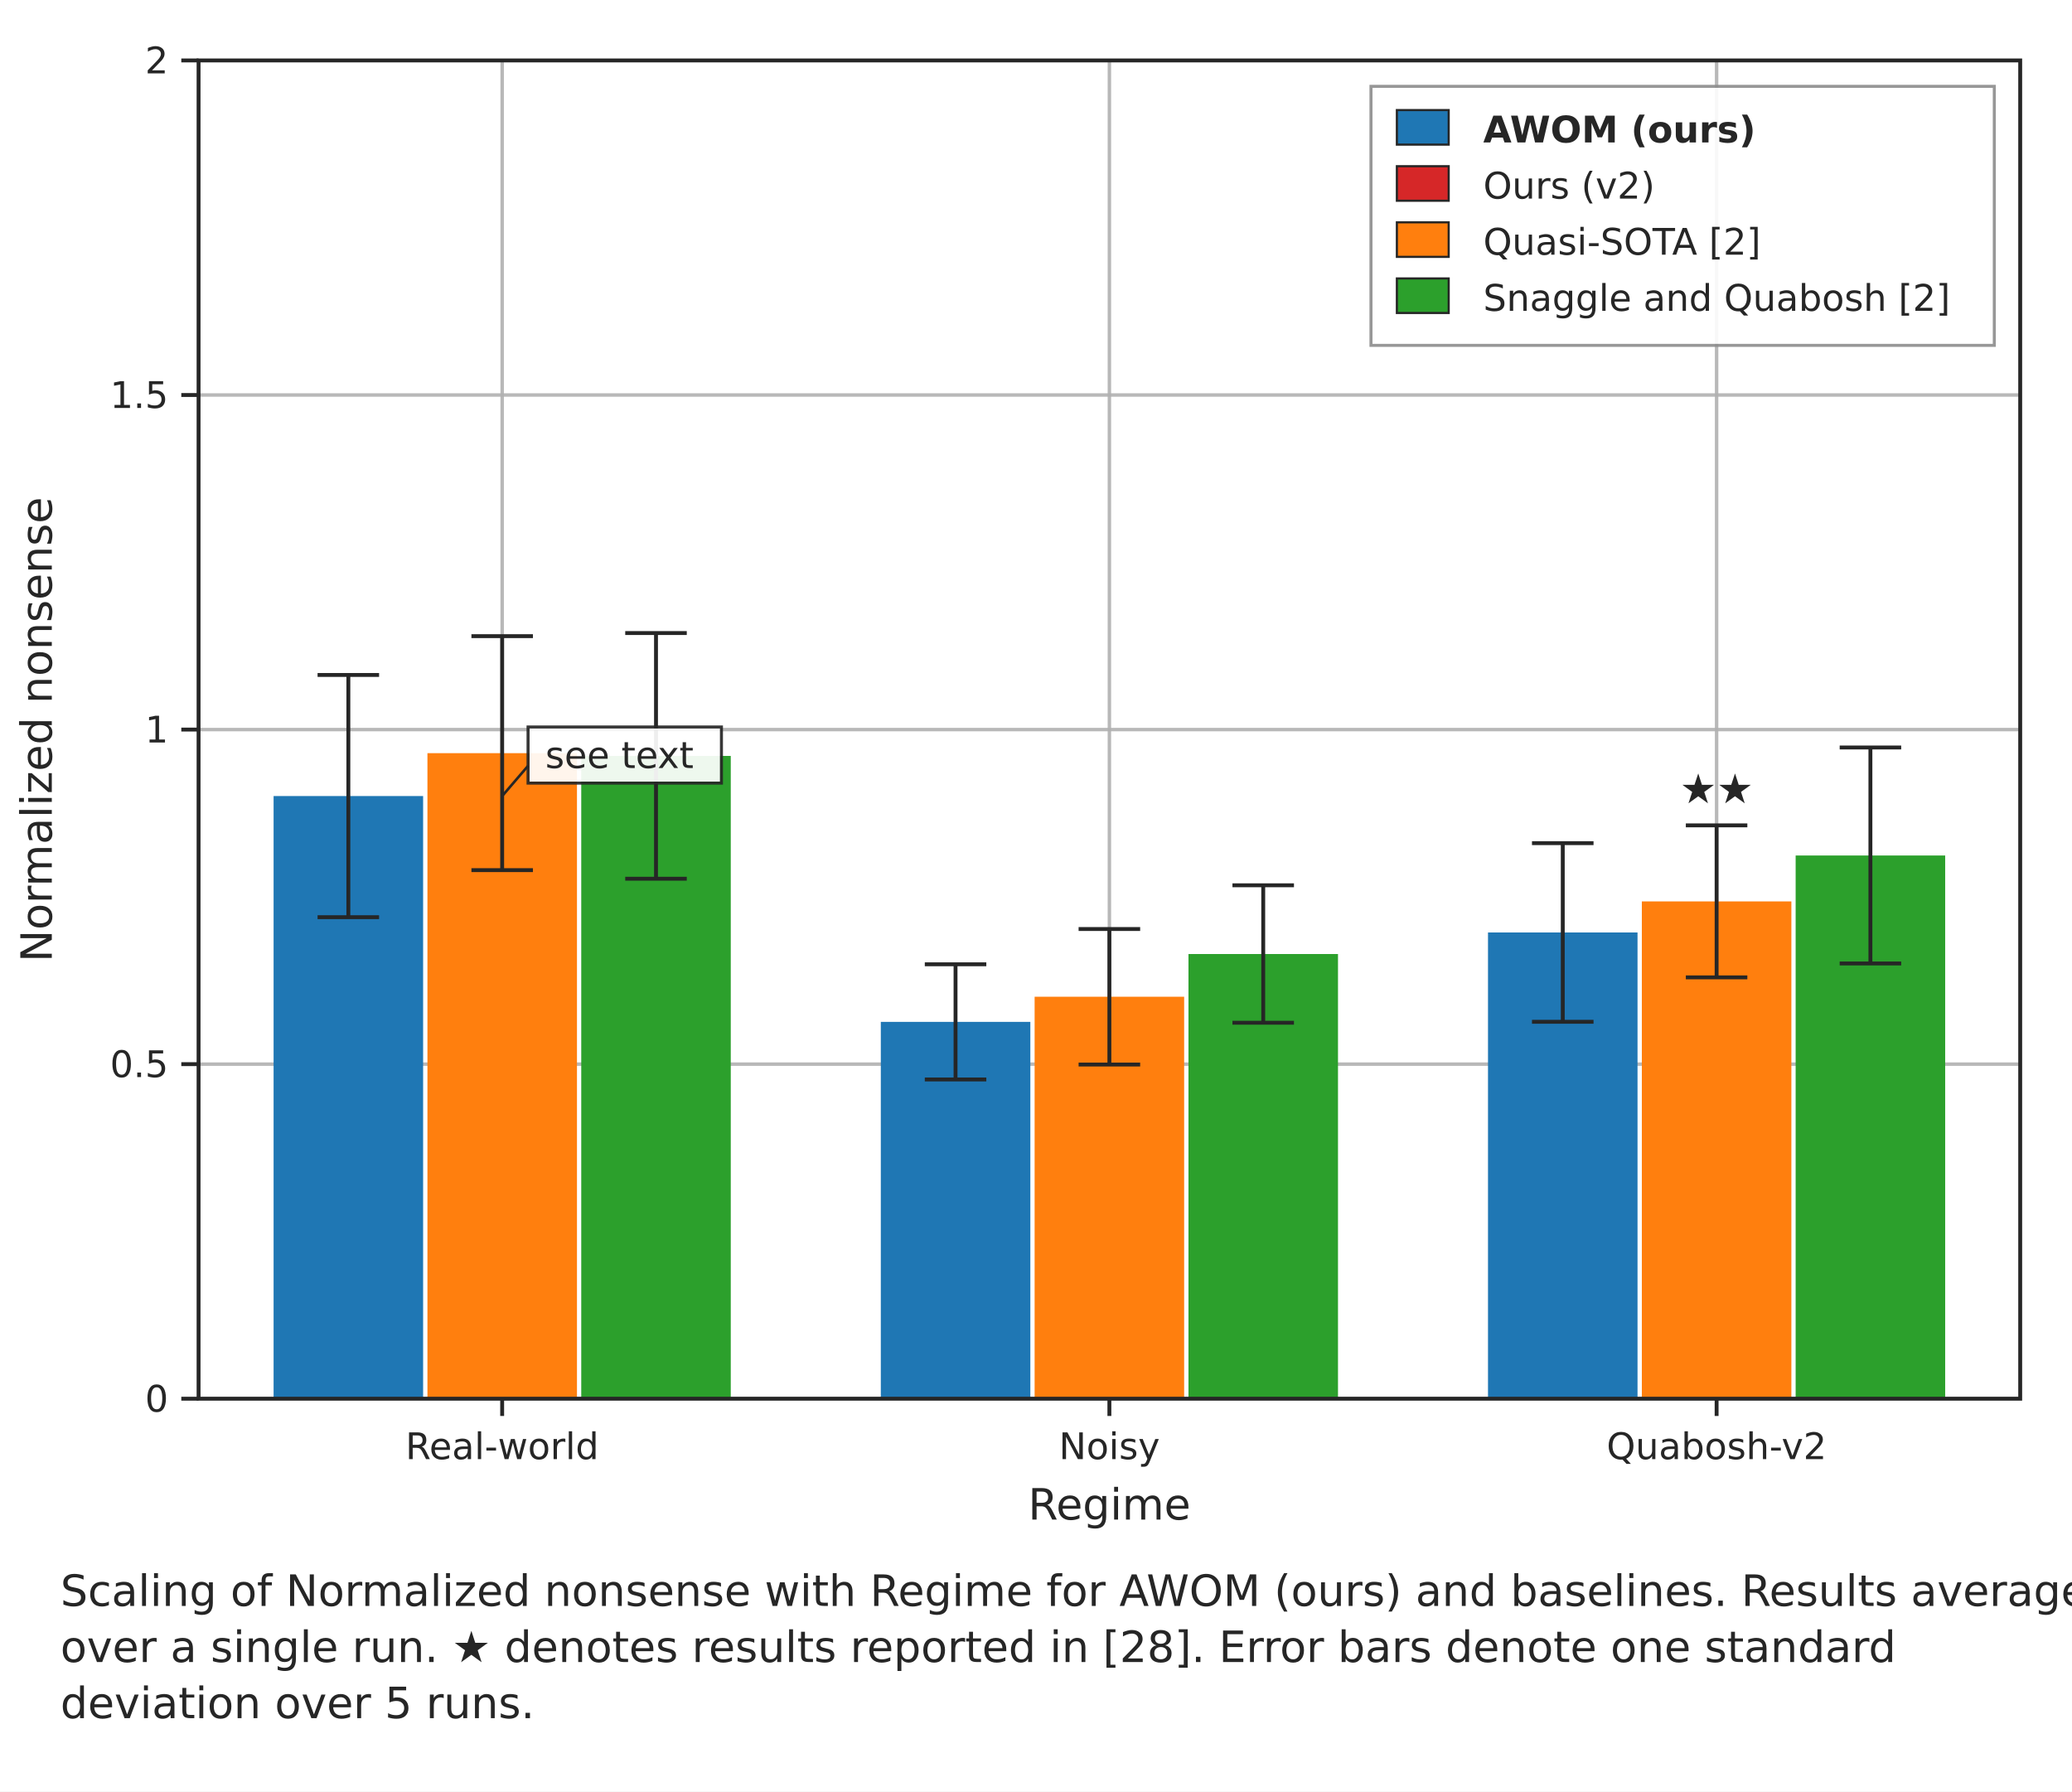
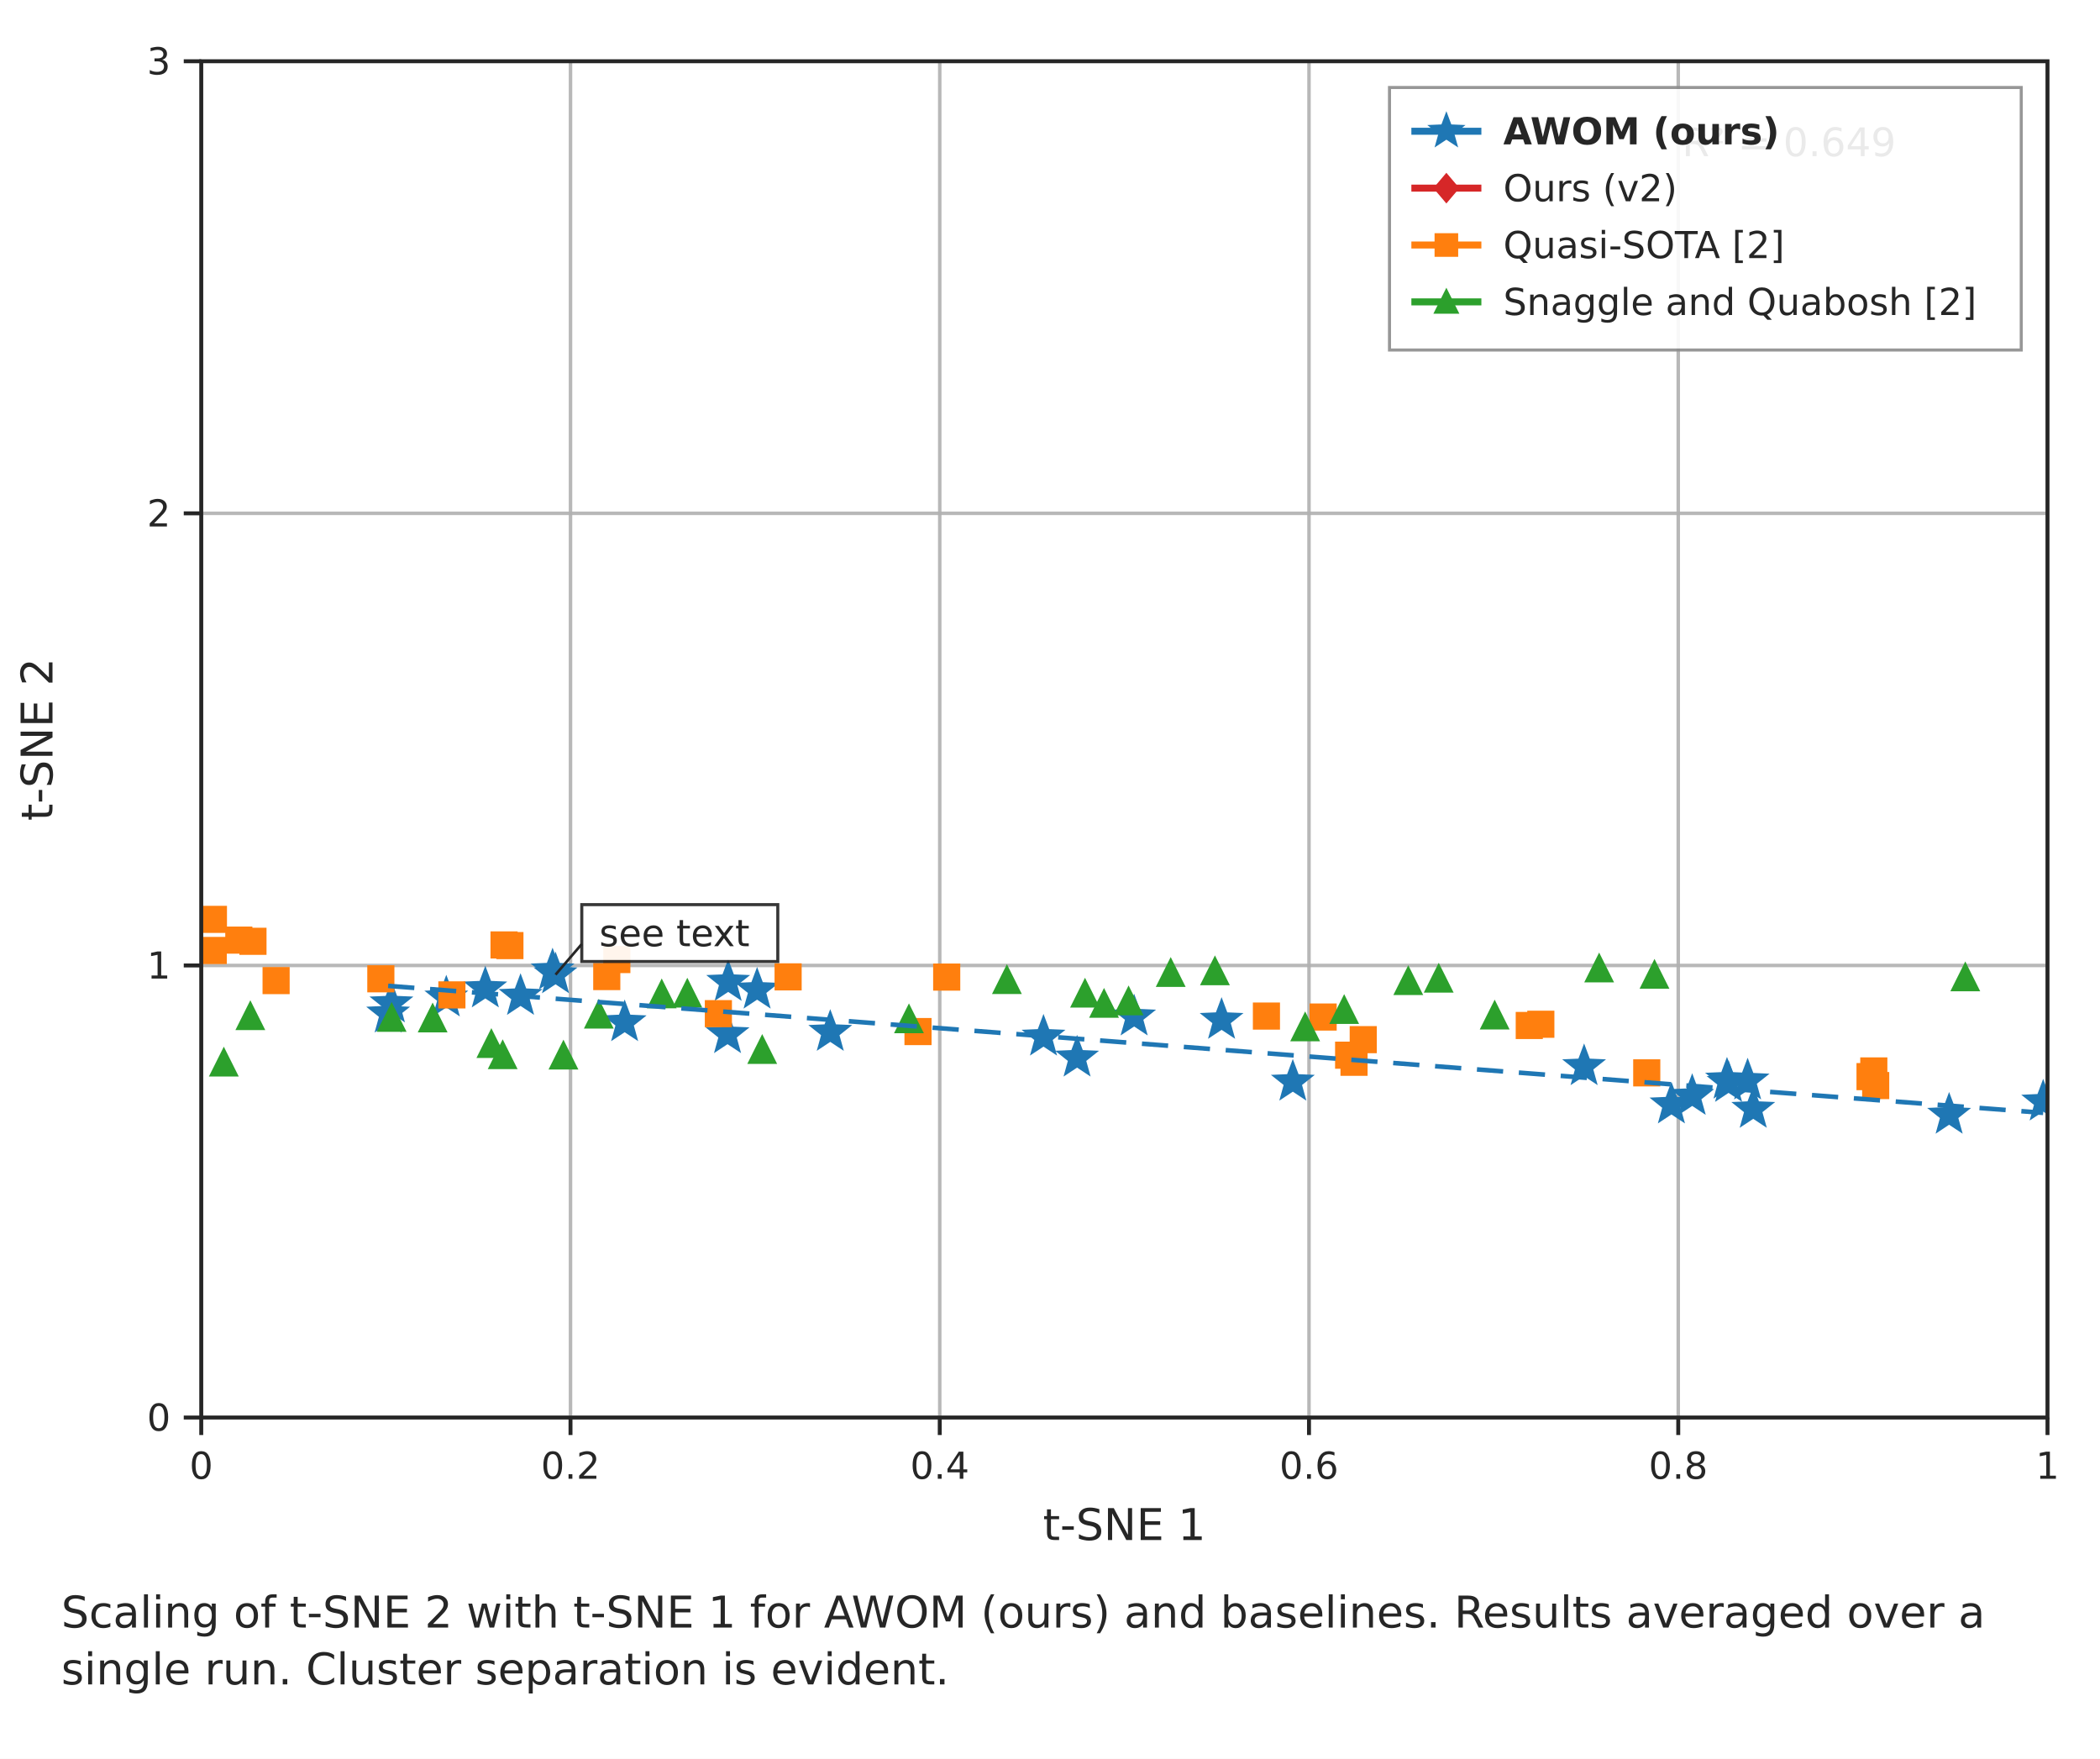
- <svg xmlns="http://www.w3.org/2000/svg" viewBox="0 0 480 415" width="480" height="415" font-family="'DejaVu Sans', 'Helvetica Neue', Helvetica, Arial, sans-serif" role="img">
+ <svg xmlns="http://www.w3.org/2000/svg" viewBox="0 0 480 402" width="480" height="402" font-family="'DejaVu Sans', 'Helvetica Neue', Helvetica, Arial, sans-serif" role="img">
  <defs>
    <pattern id="hatch0" width="5" height="5" patternUnits="userSpaceOnUse" patternTransform="rotate(45)">
      <line x1="0" y1="0" x2="0" y2="5" stroke="#555555" stroke-width="1" />
    </pattern>
    <pattern id="hatch1" width="5" height="5" patternUnits="userSpaceOnUse" patternTransform="rotate(135)">
      <line x1="0" y1="0" x2="0" y2="5" stroke="#555555" stroke-width="1" />
    </pattern>
    <pattern id="hatch2" width="5" height="5" patternUnits="userSpaceOnUse" patternTransform="rotate(0)">
      <line x1="0" y1="0" x2="0" y2="5" stroke="#555555" stroke-width="1" />
    </pattern>
    <pattern id="hatch3" width="5" height="5" patternUnits="userSpaceOnUse" patternTransform="rotate(90)">
      <line x1="0" y1="0" x2="0" y2="5" stroke="#555555" stroke-width="1" />
    </pattern>
  </defs>
-   <rect x="0" y="0" width="480" height="415" fill="#ffffff" />
+   <rect x="0" y="0" width="480" height="402" fill="#ffffff" />
  <g transform="translate(0,0)">
    <clipPath id="clip0">
      <rect x="46" y="14" width="422" height="310" />
    </clipPath>
    <g clip-path="url(#clip0)">
-       <line x1="116.33" y1="14" x2="116.33" y2="324" stroke="#b0b0b0" stroke-width="0.8" opacity="0.9" />
-       <line x1="257" y1="14" x2="257" y2="324" stroke="#b0b0b0" stroke-width="0.8" opacity="0.9" />
-       <line x1="397.67" y1="14" x2="397.67" y2="324" stroke="#b0b0b0" stroke-width="0.8" opacity="0.9" />
+       <line x1="46" y1="14" x2="46" y2="324" stroke="#b0b0b0" stroke-width="0.8" opacity="0.9" />
+       <line x1="130.4" y1="14" x2="130.4" y2="324" stroke="#b0b0b0" stroke-width="0.8" opacity="0.9" />
+       <line x1="214.8" y1="14" x2="214.8" y2="324" stroke="#b0b0b0" stroke-width="0.8" opacity="0.9" />
+       <line x1="299.2" y1="14" x2="299.2" y2="324" stroke="#b0b0b0" stroke-width="0.8" opacity="0.9" />
+       <line x1="383.6" y1="14" x2="383.6" y2="324" stroke="#b0b0b0" stroke-width="0.8" opacity="0.9" />
+       <line x1="468" y1="14" x2="468" y2="324" stroke="#b0b0b0" stroke-width="0.8" opacity="0.9" />
      <line x1="46" y1="324" x2="468" y2="324" stroke="#b0b0b0" stroke-width="0.8" opacity="0.9" />
-       <line x1="46" y1="246.5" x2="468" y2="246.5" stroke="#b0b0b0" stroke-width="0.8" opacity="0.9" />
-       <line x1="46" y1="169" x2="468" y2="169" stroke="#b0b0b0" stroke-width="0.8" opacity="0.9" />
-       <line x1="46" y1="91.5" x2="468" y2="91.5" stroke="#b0b0b0" stroke-width="0.8" opacity="0.9" />
+       <line x1="46" y1="220.67" x2="468" y2="220.67" stroke="#b0b0b0" stroke-width="0.8" opacity="0.9" />
+       <line x1="46" y1="117.33" x2="468" y2="117.33" stroke="#b0b0b0" stroke-width="0.8" opacity="0.9" />
      <line x1="46" y1="14" x2="468" y2="14" stroke="#b0b0b0" stroke-width="0.8" opacity="0.9" />
-       <rect x="63.38" y="184.4" width="34.64" height="139.6" fill="#1f77b4" stroke="none" stroke-width="0" />
-       <line x1="80.7" y1="212.46" x2="80.7" y2="156.35" stroke="#262626" stroke-width="0.9" />
-       <line x1="73.57" y1="212.46" x2="87.82" y2="212.46" stroke="#262626" stroke-width="0.9" />
-       <line x1="73.57" y1="156.35" x2="87.82" y2="156.35" stroke="#262626" stroke-width="0.9" />
-       <rect x="204.05" y="236.71" width="34.64" height="87.29" fill="#1f77b4" stroke="none" stroke-width="0" />
-       <line x1="221.36" y1="250.05" x2="221.36" y2="223.37" stroke="#262626" stroke-width="0.9" />
-       <line x1="214.24" y1="250.05" x2="228.49" y2="250.05" stroke="#262626" stroke-width="0.9" />
-       <line x1="214.24" y1="223.37" x2="228.49" y2="223.37" stroke="#262626" stroke-width="0.9" />
-       <rect x="344.71" y="216" width="34.64" height="108" fill="#1f77b4" stroke="none" stroke-width="0" />
-       <line x1="362.03" y1="236.69" x2="362.03" y2="195.31" stroke="#262626" stroke-width="0.9" />
-       <line x1="354.9" y1="236.69" x2="369.16" y2="236.69" stroke="#262626" stroke-width="0.9" />
-       <line x1="354.9" y1="195.31" x2="369.16" y2="195.31" stroke="#262626" stroke-width="0.9" />
-       <rect x="99.02" y="174.46" width="34.64" height="149.54" fill="#ff7f0e" stroke="none" stroke-width="0" />
-       <line x1="116.33" y1="201.56" x2="116.33" y2="147.36" stroke="#262626" stroke-width="0.9" />
-       <line x1="109.21" y1="201.56" x2="123.46" y2="201.56" stroke="#262626" stroke-width="0.9" />
-       <line x1="109.21" y1="147.36" x2="123.46" y2="147.36" stroke="#262626" stroke-width="0.9" />
-       <rect x="239.68" y="230.89" width="34.64" height="93.11" fill="#ff7f0e" stroke="none" stroke-width="0" />
-       <line x1="257" y1="246.59" x2="257" y2="215.2" stroke="#262626" stroke-width="0.9" />
-       <line x1="249.87" y1="246.59" x2="264.13" y2="246.59" stroke="#262626" stroke-width="0.9" />
-       <line x1="249.87" y1="215.2" x2="264.13" y2="215.2" stroke="#262626" stroke-width="0.9" />
-       <rect x="380.35" y="208.8" width="34.64" height="115.2" fill="#ff7f0e" stroke="none" stroke-width="0" />
-       <line x1="397.67" y1="226.4" x2="397.67" y2="191.19" stroke="#262626" stroke-width="0.9" />
-       <line x1="390.54" y1="226.4" x2="404.79" y2="226.4" stroke="#262626" stroke-width="0.9" />
-       <line x1="390.54" y1="191.19" x2="404.79" y2="191.19" stroke="#262626" stroke-width="0.9" />
-       <rect x="134.65" y="175.1" width="34.64" height="148.9" fill="#2ca02c" stroke="none" stroke-width="0" />
-       <line x1="151.97" y1="203.55" x2="151.97" y2="146.64" stroke="#262626" stroke-width="0.9" />
-       <line x1="144.84" y1="203.55" x2="159.1" y2="203.55" stroke="#262626" stroke-width="0.9" />
-       <line x1="144.84" y1="146.64" x2="159.1" y2="146.64" stroke="#262626" stroke-width="0.9" />
-       <rect x="275.32" y="220.99" width="34.64" height="103.01" fill="#2ca02c" stroke="none" stroke-width="0" />
-       <line x1="292.64" y1="236.91" x2="292.64" y2="205.07" stroke="#262626" stroke-width="0.9" />
-       <line x1="285.51" y1="236.91" x2="299.76" y2="236.91" stroke="#262626" stroke-width="0.9" />
-       <line x1="285.51" y1="205.07" x2="299.76" y2="205.07" stroke="#262626" stroke-width="0.9" />
-       <rect x="415.98" y="198.17" width="34.64" height="125.83" fill="#2ca02c" stroke="none" stroke-width="0" />
-       <line x1="433.3" y1="223.18" x2="433.3" y2="173.15" stroke="#262626" stroke-width="0.9" />
-       <line x1="426.18" y1="223.18" x2="440.43" y2="223.18" stroke="#262626" stroke-width="0.9" />
-       <line x1="426.18" y1="173.15" x2="440.43" y2="173.15" stroke="#262626" stroke-width="0.9" />
-       <text x="397.67" y="186.04" font-size="9.5" text-anchor="middle" fill="#262626">★★</text>
-       <rect x="122.33" y="168.4" width="44.8" height="13" fill="#ffffff" stroke="#262626" stroke-width="0.7" opacity="0.92" />
-       <text x="126.33" y="177.9" font-size="8.5" text-anchor="start" fill="#262626">see text</text>
-       <line x1="116.33" y1="184.4" x2="122.33" y2="177.4" stroke="#262626" stroke-width="0.6" />
+       <polygon points="467.01,246.58 468.31,250.06 472.02,250.23 469.12,252.54 470.11,256.12 467.01,254.07 463.91,256.12 464.91,252.54 462,250.23 465.71,250.06" fill="#1f77b4" />
+       <polygon points="246.19,236.53 247.49,240.01 251.2,240.17 248.29,242.49 249.28,246.07 246.19,244.02 243.09,246.07 244.08,242.49 241.17,240.17 244.88,240.01" fill="#1f77b4" />
+       <polygon points="126.98,217.5 128.28,220.98 131.99,221.14 129.09,223.46 130.08,227.03 126.98,224.98 123.88,227.03 124.88,223.46 121.97,221.14 125.68,220.98" fill="#1f77b4" />
+       <polygon points="395.1,242.32 396.41,245.8 400.12,245.96 397.21,248.27 398.2,251.85 395.1,249.8 392.01,251.85 393,248.27 390.09,245.96 393.8,245.8" fill="#1f77b4" />
+       <polygon points="142.78,228.44 144.08,231.92 147.79,232.09 144.88,234.4 145.87,237.98 142.78,235.93 139.68,237.98 140.67,234.4 137.76,232.09 141.48,231.92" fill="#1f77b4" />
+       <polygon points="102.01,222.8 103.32,226.28 107.03,226.44 104.12,228.75 105.11,232.33 102.01,230.28 98.92,232.33 99.91,228.75 97,226.44 100.71,226.28" fill="#1f77b4" />
+       <polygon points="189.77,230.65 191.08,234.13 194.79,234.29 191.88,236.61 192.87,240.19 189.77,238.14 186.68,240.19 187.67,236.61 184.76,234.29 188.47,234.13" fill="#1f77b4" />
+       <polygon points="259.23,227.13 260.53,230.61 264.24,230.78 261.34,233.09 262.33,236.67 259.23,234.62 256.13,236.67 257.13,233.09 254.22,230.78 257.93,230.61" fill="#1f77b4" />
+       <polygon points="126.3,216.6 127.6,220.08 131.32,220.24 128.41,222.56 129.4,226.14 126.3,224.09 123.21,226.14 124.2,222.56 121.29,220.24 125,220.08" fill="#1f77b4" />
+       <polygon points="89.46,224.15 90.76,227.63 94.48,227.79 91.57,230.11 92.56,233.69 89.46,231.64 86.37,233.69 87.36,230.11 84.45,227.79 88.16,227.63" fill="#1f77b4" />
+       <polygon points="382.04,247.24 383.34,250.72 387.05,250.88 384.14,253.2 385.14,256.78 382.04,254.73 378.94,256.78 379.93,253.2 377.03,250.88 380.74,250.72" fill="#1f77b4" />
+       <polygon points="166.44,219.23 167.74,222.71 171.45,222.87 168.54,225.19 169.53,228.77 166.44,226.72 163.34,228.77 164.33,225.19 161.43,222.87 165.14,222.71" fill="#1f77b4" />
+       <polygon points="400.74,248.25 402.04,251.73 405.75,251.89 402.84,254.2 403.84,257.78 400.74,255.73 397.64,257.78 398.63,254.2 395.73,251.89 399.44,251.73" fill="#1f77b4" />
+       <polygon points="279.22,227.91 280.52,231.39 284.23,231.55 281.32,233.86 282.32,237.44 279.22,235.39 276.12,237.44 277.11,233.86 274.21,231.55 277.92,231.39" fill="#1f77b4" />
+       <polygon points="118.98,222.44 120.28,225.92 123.99,226.08 121.08,228.4 122.08,231.97 118.98,229.92 115.88,231.97 116.87,228.4 113.97,226.08 117.68,225.92" fill="#1f77b4" />
+       <polygon points="362.08,238.49 363.38,241.97 367.09,242.13 364.19,244.45 365.18,248.03 362.08,245.98 358.98,248.03 359.98,244.45 357.07,242.13 360.78,241.97" fill="#1f77b4" />
+       <polygon points="173.05,221.01 174.35,224.49 178.06,224.65 175.16,226.96 176.15,230.54 173.05,228.49 169.95,230.54 170.95,226.96 168.04,224.65 171.75,224.49" fill="#1f77b4" />
+       <polygon points="88.72,226.46 90.02,229.94 93.73,230.11 90.82,232.42 91.82,236 88.72,233.95 85.62,236 86.61,232.42 83.71,230.11 87.42,229.94" fill="#1f77b4" />
+       <polygon points="399.46,241.76 400.76,245.24 404.47,245.41 401.56,247.72 402.55,251.3 399.46,249.25 396.36,251.3 397.35,247.72 394.44,245.41 398.15,245.24" fill="#1f77b4" />
+       <polygon points="386.79,245.3 388.09,248.78 391.8,248.94 388.89,251.26 389.89,254.83 386.79,252.78 383.69,254.83 384.68,251.26 381.78,248.94 385.49,248.78" fill="#1f77b4" />
+       <polygon points="166.29,231.18 167.6,234.66 171.31,234.82 168.4,237.14 169.39,240.71 166.29,238.66 163.2,240.71 164.19,237.14 161.28,234.82 164.99,234.66" fill="#1f77b4" />
+       <polygon points="295.5,242.04 296.81,245.52 300.52,245.68 297.61,247.99 298.6,251.57 295.5,249.52 292.41,251.57 293.4,247.99 290.49,245.68 294.2,245.52" fill="#1f77b4" />
+       <polygon points="445.51,249.59 446.82,253.07 450.53,253.24 447.62,255.55 448.61,259.13 445.51,257.08 442.42,259.13 443.41,255.55 440.5,253.24 444.21,253.07" fill="#1f77b4" />
+       <polygon points="238.51,231.74 239.82,235.22 243.53,235.38 240.62,237.7 241.61,241.27 238.51,239.22 235.42,241.27 236.41,237.7 233.5,235.38 237.21,235.22" fill="#1f77b4" />
+       <polygon points="394.74,241.57 396.05,245.05 399.76,245.21 396.85,247.53 397.84,251.11 394.74,249.05 391.65,251.11 392.64,247.53 389.73,245.21 393.44,245.05" fill="#1f77b4" />
+       <polygon points="110.93,220.72 112.23,224.2 115.94,224.36 113.03,226.68 114.03,230.26 110.93,228.21 107.83,230.26 108.82,226.68 105.92,224.36 109.63,224.2" fill="#1f77b4" />
+       <rect x="346.45" y="231.29" width="6.2" height="6.2" fill="#ff7f0e" />
+       <rect x="177.04" y="220.18" width="6.2" height="6.2" fill="#ff7f0e" />
+       <rect x="113.45" y="213.03" width="6.2" height="6.2" fill="#ff7f0e" />
+       <rect x="135.59" y="220.11" width="6.2" height="6.2" fill="#ff7f0e" />
+       <rect x="305.16" y="238.08" width="6.2" height="6.2" fill="#ff7f0e" />
+       <rect x="308.5" y="234.53" width="6.2" height="6.2" fill="#ff7f0e" />
+       <rect x="54.72" y="212.05" width="6.2" height="6.2" fill="#ff7f0e" />
+       <rect x="206.73" y="232.68" width="6.2" height="6.2" fill="#ff7f0e" />
+       <rect x="306.39" y="239.7" width="6.2" height="6.2" fill="#ff7f0e" />
+       <rect x="161.1" y="228.59" width="6.2" height="6.2" fill="#ff7f0e" />
+       <rect x="83.95" y="220.62" width="6.2" height="6.2" fill="#ff7f0e" />
+       <rect x="425.63" y="245.02" width="6.2" height="6.2" fill="#ff7f0e" />
+       <rect x="373.3" y="242.12" width="6.2" height="6.2" fill="#ff7f0e" />
+       <rect x="299.33" y="229.36" width="6.2" height="6.2" fill="#ff7f0e" />
+       <rect x="45.64" y="214.15" width="6.2" height="6.2" fill="#ff7f0e" />
+       <rect x="45.68" y="207.04" width="6.2" height="6.2" fill="#ff7f0e" />
+       <rect x="100.19" y="224.3" width="6.2" height="6.2" fill="#ff7f0e" />
+       <rect x="213.29" y="220.23" width="6.2" height="6.2" fill="#ff7f0e" />
+       <rect x="60.01" y="221.03" width="6.2" height="6.2" fill="#ff7f0e" />
+       <rect x="424.34" y="242.98" width="6.2" height="6.2" fill="#ff7f0e" />
+       <rect x="349.09" y="231.01" width="6.2" height="6.2" fill="#ff7f0e" />
+       <rect x="425.2" y="241.68" width="6.2" height="6.2" fill="#ff7f0e" />
+       <rect x="112.11" y="212.88" width="6.2" height="6.2" fill="#ff7f0e" />
+       <rect x="51.49" y="211.78" width="6.2" height="6.2" fill="#ff7f0e" />
+       <rect x="286.37" y="229.14" width="6.2" height="6.2" fill="#ff7f0e" />
+       <rect x="137.89" y="216.22" width="6.2" height="6.2" fill="#ff7f0e" />
+       <polygon points="321.89,220.61 318.48,227.43 325.3,227.43" fill="#2ca02c" />
+       <polygon points="174.22,236.35 170.81,243.17 177.63,243.17" fill="#2ca02c" />
+       <polygon points="98.89,229.15 95.48,235.97 102.3,235.97" fill="#2ca02c" />
+       <polygon points="128.79,237.63 125.38,244.45 132.2,244.45" fill="#2ca02c" />
+       <polygon points="230.15,220.38 226.74,227.2 233.56,227.2" fill="#2ca02c" />
+       <polygon points="298.32,231.18 294.91,238 301.73,238" fill="#2ca02c" />
+       <polygon points="341.64,228.48 338.23,235.3 345.05,235.3" fill="#2ca02c" />
+       <polygon points="151.25,223.64 147.84,230.46 154.66,230.46" fill="#2ca02c" />
+       <polygon points="365.52,217.72 362.11,224.54 368.93,224.54" fill="#2ca02c" />
+       <polygon points="252.35,225.81 248.94,232.63 255.76,232.63" fill="#2ca02c" />
+       <polygon points="51.16,239.23 47.75,246.05 54.57,246.05" fill="#2ca02c" />
+       <polygon points="248,223.48 244.59,230.3 251.41,230.3" fill="#2ca02c" />
+       <polygon points="257.96,225.24 254.55,232.06 261.37,232.06" fill="#2ca02c" />
+       <polygon points="328.85,220.06 325.44,226.88 332.26,226.88" fill="#2ca02c" />
+       <polygon points="277.7,218.37 274.29,225.19 281.11,225.19" fill="#2ca02c" />
+       <polygon points="114.9,237.55 111.49,244.37 118.31,244.37" fill="#2ca02c" />
+       <polygon points="157.1,223.48 153.69,230.3 160.51,230.3" fill="#2ca02c" />
+       <polygon points="112.31,235 108.9,241.82 115.72,241.82" fill="#2ca02c" />
+       <polygon points="89.52,229.02 86.11,235.84 92.93,235.84" fill="#2ca02c" />
+       <polygon points="207.76,229.34 204.35,236.16 211.17,236.16" fill="#2ca02c" />
+       <polygon points="378.17,219.17 374.76,225.99 381.58,225.99" fill="#2ca02c" />
+       <polygon points="449.21,219.75 445.8,226.57 452.62,226.57" fill="#2ca02c" />
+       <polygon points="57.22,228.62 53.81,235.44 60.63,235.44" fill="#2ca02c" />
+       <polygon points="267.59,218.75 264.18,225.57 271,225.57" fill="#2ca02c" />
+       <polygon points="136.87,228.28 133.46,235.1 140.28,235.1" fill="#2ca02c" />
+       <polygon points="307.24,227.22 303.83,234.04 310.65,234.04" fill="#2ca02c" />
+       <polyline points="88.72,225.34 467.01,254.36" fill="none" stroke="#1f77b4" stroke-width="1.05" stroke-dasharray="6,3.6" stroke-linejoin="round" />
+       <text x="408.92" y="35.7" font-size="9" text-anchor="middle" fill="#262626">R² = 0.649</text>
+       <rect x="132.98" y="206.77" width="44.8" height="13" fill="#ffffff" stroke="#262626" stroke-width="0.7" opacity="0.92" />
+       <text x="136.98" y="216.27" font-size="8.5" text-anchor="start" fill="#262626">see text</text>
+       <line x1="126.98" y1="222.77" x2="132.98" y2="215.77" stroke="#262626" stroke-width="0.6" />
    </g>
    <rect x="46" y="14" width="422" height="310" fill="none" stroke="#262626" stroke-width="0.9" />
-     <line x1="116.33" y1="324" x2="116.33" y2="328" stroke="#262626" stroke-width="0.9" />
-     <text x="116.33" y="338" font-size="8.5" text-anchor="middle" fill="#262626">Real-world</text>
-     <line x1="257" y1="324" x2="257" y2="328" stroke="#262626" stroke-width="0.9" />
-     <text x="257" y="338" font-size="8.5" text-anchor="middle" fill="#262626">Noisy</text>
-     <line x1="397.67" y1="324" x2="397.67" y2="328" stroke="#262626" stroke-width="0.9" />
-     <text x="397.67" y="338" font-size="8.5" text-anchor="middle" fill="#262626">Quabosh-v2</text>
+     <line x1="46" y1="324" x2="46" y2="328" stroke="#262626" stroke-width="0.9" />
+     <text x="46" y="338" font-size="8.5" text-anchor="middle" fill="#262626">0</text>
+     <line x1="130.4" y1="324" x2="130.4" y2="328" stroke="#262626" stroke-width="0.9" />
+     <text x="130.4" y="338" font-size="8.5" text-anchor="middle" fill="#262626">0.2</text>
+     <line x1="214.8" y1="324" x2="214.8" y2="328" stroke="#262626" stroke-width="0.9" />
+     <text x="214.8" y="338" font-size="8.5" text-anchor="middle" fill="#262626">0.4</text>
+     <line x1="299.2" y1="324" x2="299.2" y2="328" stroke="#262626" stroke-width="0.9" />
+     <text x="299.2" y="338" font-size="8.5" text-anchor="middle" fill="#262626">0.6</text>
+     <line x1="383.6" y1="324" x2="383.6" y2="328" stroke="#262626" stroke-width="0.9" />
+     <text x="383.6" y="338" font-size="8.5" text-anchor="middle" fill="#262626">0.8</text>
+     <line x1="468" y1="324" x2="468" y2="328" stroke="#262626" stroke-width="0.9" />
+     <text x="468" y="338" font-size="8.5" text-anchor="middle" fill="#262626">1</text>
    <line x1="46" y1="324" x2="42" y2="324" stroke="#262626" stroke-width="0.9" />
    <text x="39" y="327" font-size="8.5" text-anchor="end" fill="#262626">0</text>
-     <line x1="46" y1="246.5" x2="42" y2="246.5" stroke="#262626" stroke-width="0.9" />
-     <text x="39" y="249.5" font-size="8.5" text-anchor="end" fill="#262626">0.5</text>
-     <line x1="46" y1="169" x2="42" y2="169" stroke="#262626" stroke-width="0.9" />
-     <text x="39" y="172" font-size="8.5" text-anchor="end" fill="#262626">1</text>
-     <line x1="46" y1="91.5" x2="42" y2="91.5" stroke="#262626" stroke-width="0.9" />
-     <text x="39" y="94.5" font-size="8.5" text-anchor="end" fill="#262626">1.5</text>
+     <line x1="46" y1="220.67" x2="42" y2="220.67" stroke="#262626" stroke-width="0.9" />
+     <text x="39" y="223.67" font-size="8.5" text-anchor="end" fill="#262626">1</text>
+     <line x1="46" y1="117.33" x2="42" y2="117.33" stroke="#262626" stroke-width="0.9" />
+     <text x="39" y="120.33" font-size="8.5" text-anchor="end" fill="#262626">2</text>
    <line x1="46" y1="14" x2="42" y2="14" stroke="#262626" stroke-width="0.9" />
-     <text x="39" y="17" font-size="8.5" text-anchor="end" fill="#262626">2</text>
-     <text x="257" y="352" font-size="10" text-anchor="middle" fill="#262626">Regime</text>
-     <text x="12" y="169" font-size="10" fill="#262626" text-anchor="middle" transform="rotate(-90 12 169)">Normalized nonsense</text>
+     <text x="39" y="17" font-size="8.5" text-anchor="end" fill="#262626">3</text>
+     <text x="257" y="352" font-size="10" text-anchor="middle" fill="#262626">t-SNE 1</text>
+     <text x="12" y="169" font-size="10" fill="#262626" text-anchor="middle" transform="rotate(-90 12 169)">t-SNE 2</text>
    <rect x="317.6" y="20" width="144.4" height="60" fill="#ffffff" opacity="0.9" stroke="#8c8c8c" stroke-width="0.7" />
-     <rect x="323.6" y="25.5" width="12" height="8" fill="#1f77b4" stroke="#262626" stroke-width="0.5" />
+     <line x1="322.6" y1="30" x2="338.6" y2="30" stroke="#1f77b4" stroke-width="1.6" />
+     <polygon points="330.6,25.41 331.73,28.44 334.97,28.58 332.43,30.6 333.3,33.71 330.6,31.93 327.9,33.71 328.77,30.6 326.23,28.58 329.47,28.44" fill="#1f77b4" />
    <text x="343.6" y="33" font-size="8.5" text-anchor="start" fill="#262626" font-weight="600">AWOM (ours)</text>
-     <rect x="323.6" y="38.5" width="12" height="8" fill="#d62728" stroke="#262626" stroke-width="0.5" />
+     <line x1="322.6" y1="43" x2="338.6" y2="43" stroke="#d62728" stroke-width="1.6" />
+     <polygon points="330.6,39.49 333.57,43 330.6,46.51 327.63,43" fill="#d62728" />
    <text x="343.6" y="46" font-size="8.5" text-anchor="start" fill="#262626">Ours (v2)</text>
-     <rect x="323.6" y="51.5" width="12" height="8" fill="#ff7f0e" stroke="#262626" stroke-width="0.5" />
+     <line x1="322.6" y1="56" x2="338.6" y2="56" stroke="#ff7f0e" stroke-width="1.6" />
+     <rect x="327.9" y="53.3" width="5.4" height="5.4" fill="#ff7f0e" />
    <text x="343.6" y="59" font-size="8.5" text-anchor="start" fill="#262626">Quasi-SOTA [2]</text>
-     <rect x="323.6" y="64.5" width="12" height="8" fill="#2ca02c" stroke="#262626" stroke-width="0.5" />
+     <line x1="322.6" y1="69" x2="338.6" y2="69" stroke="#2ca02c" stroke-width="1.6" />
+     <polygon points="330.6,65.76 327.63,71.7 333.57,71.7" fill="#2ca02c" />
    <text x="343.6" y="72" font-size="8.5" text-anchor="start" fill="#262626">Snaggle and Quabosh [2]</text>
  </g>
-   <text x="14" y="372" font-size="10" text-anchor="start" fill="#262626">Scaling of Normalized nonsense with Regime for AWOM (ours) and baselines. Results averaged</text>
-   <text x="14" y="385" font-size="10" text-anchor="start" fill="#262626">over a single run. ★ denotes results reported in [28]. Error bars denote one standard</text>
-   <text x="14" y="398" font-size="10" text-anchor="start" fill="#262626">deviation over 5 runs.</text>
+   <text x="14" y="372" font-size="10" text-anchor="start" fill="#262626">Scaling of t-SNE 2 with t-SNE 1 for AWOM (ours) and baselines. Results averaged over a</text>
+   <text x="14" y="385" font-size="10" text-anchor="start" fill="#262626">single run. Cluster separation is evident.</text>
</svg>
